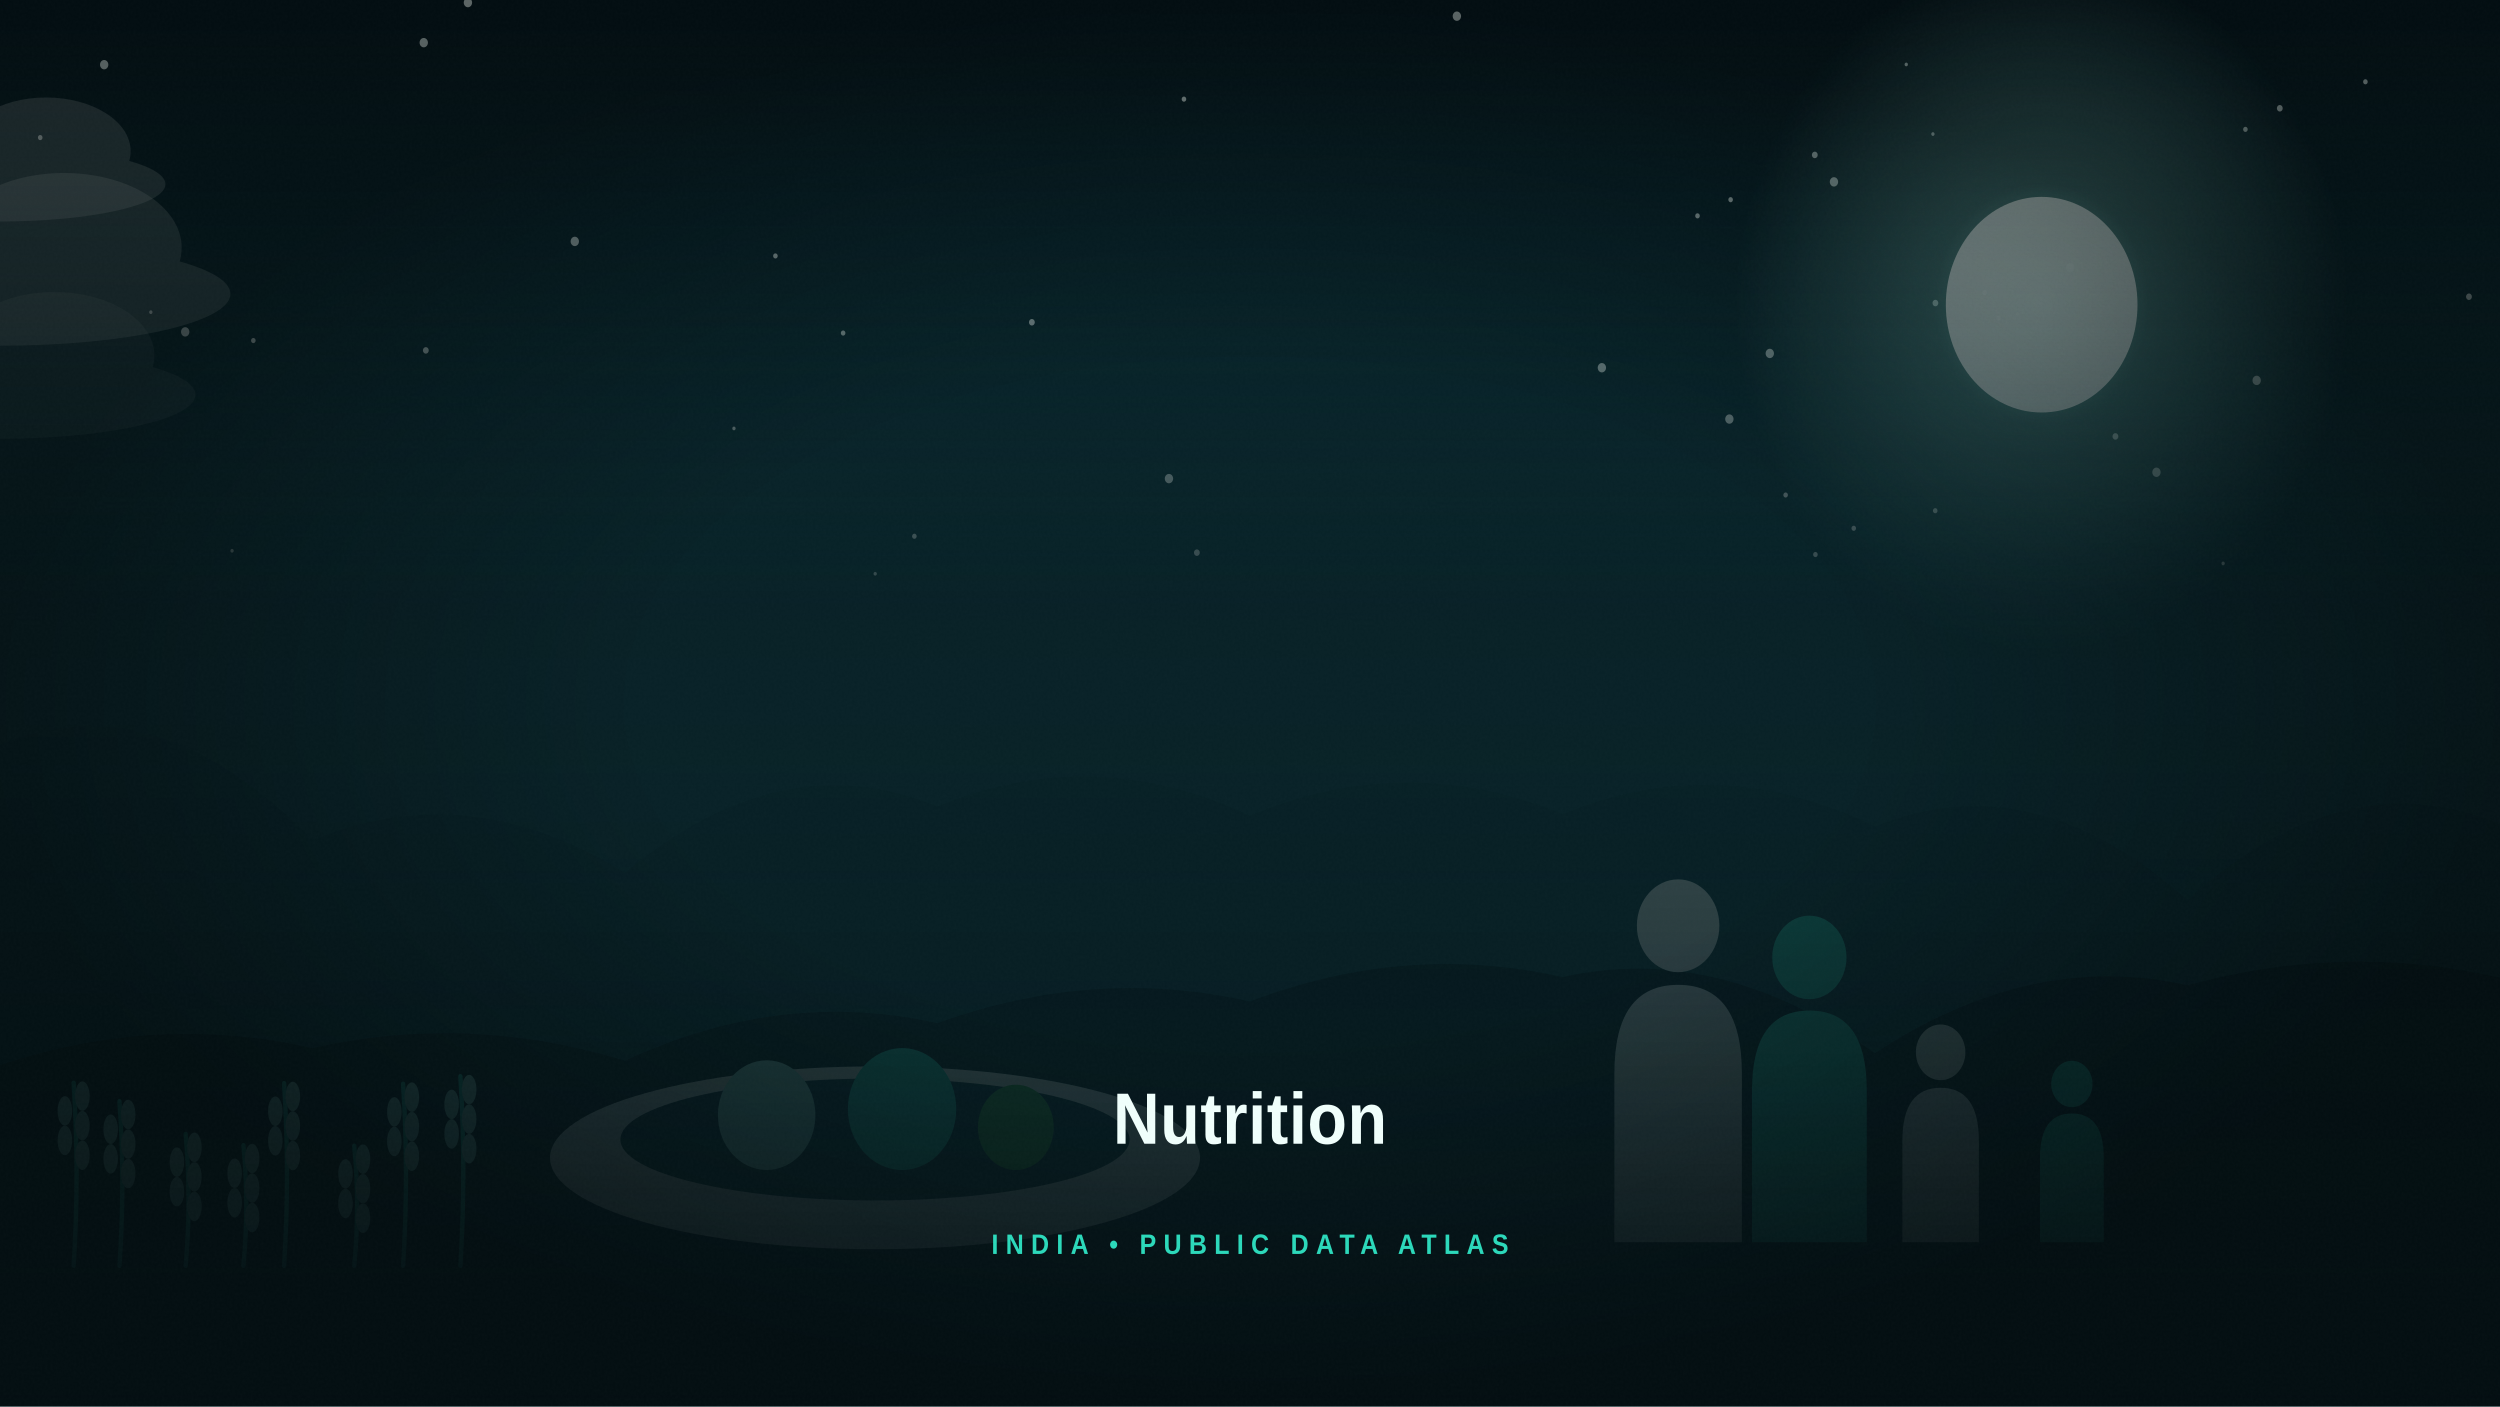
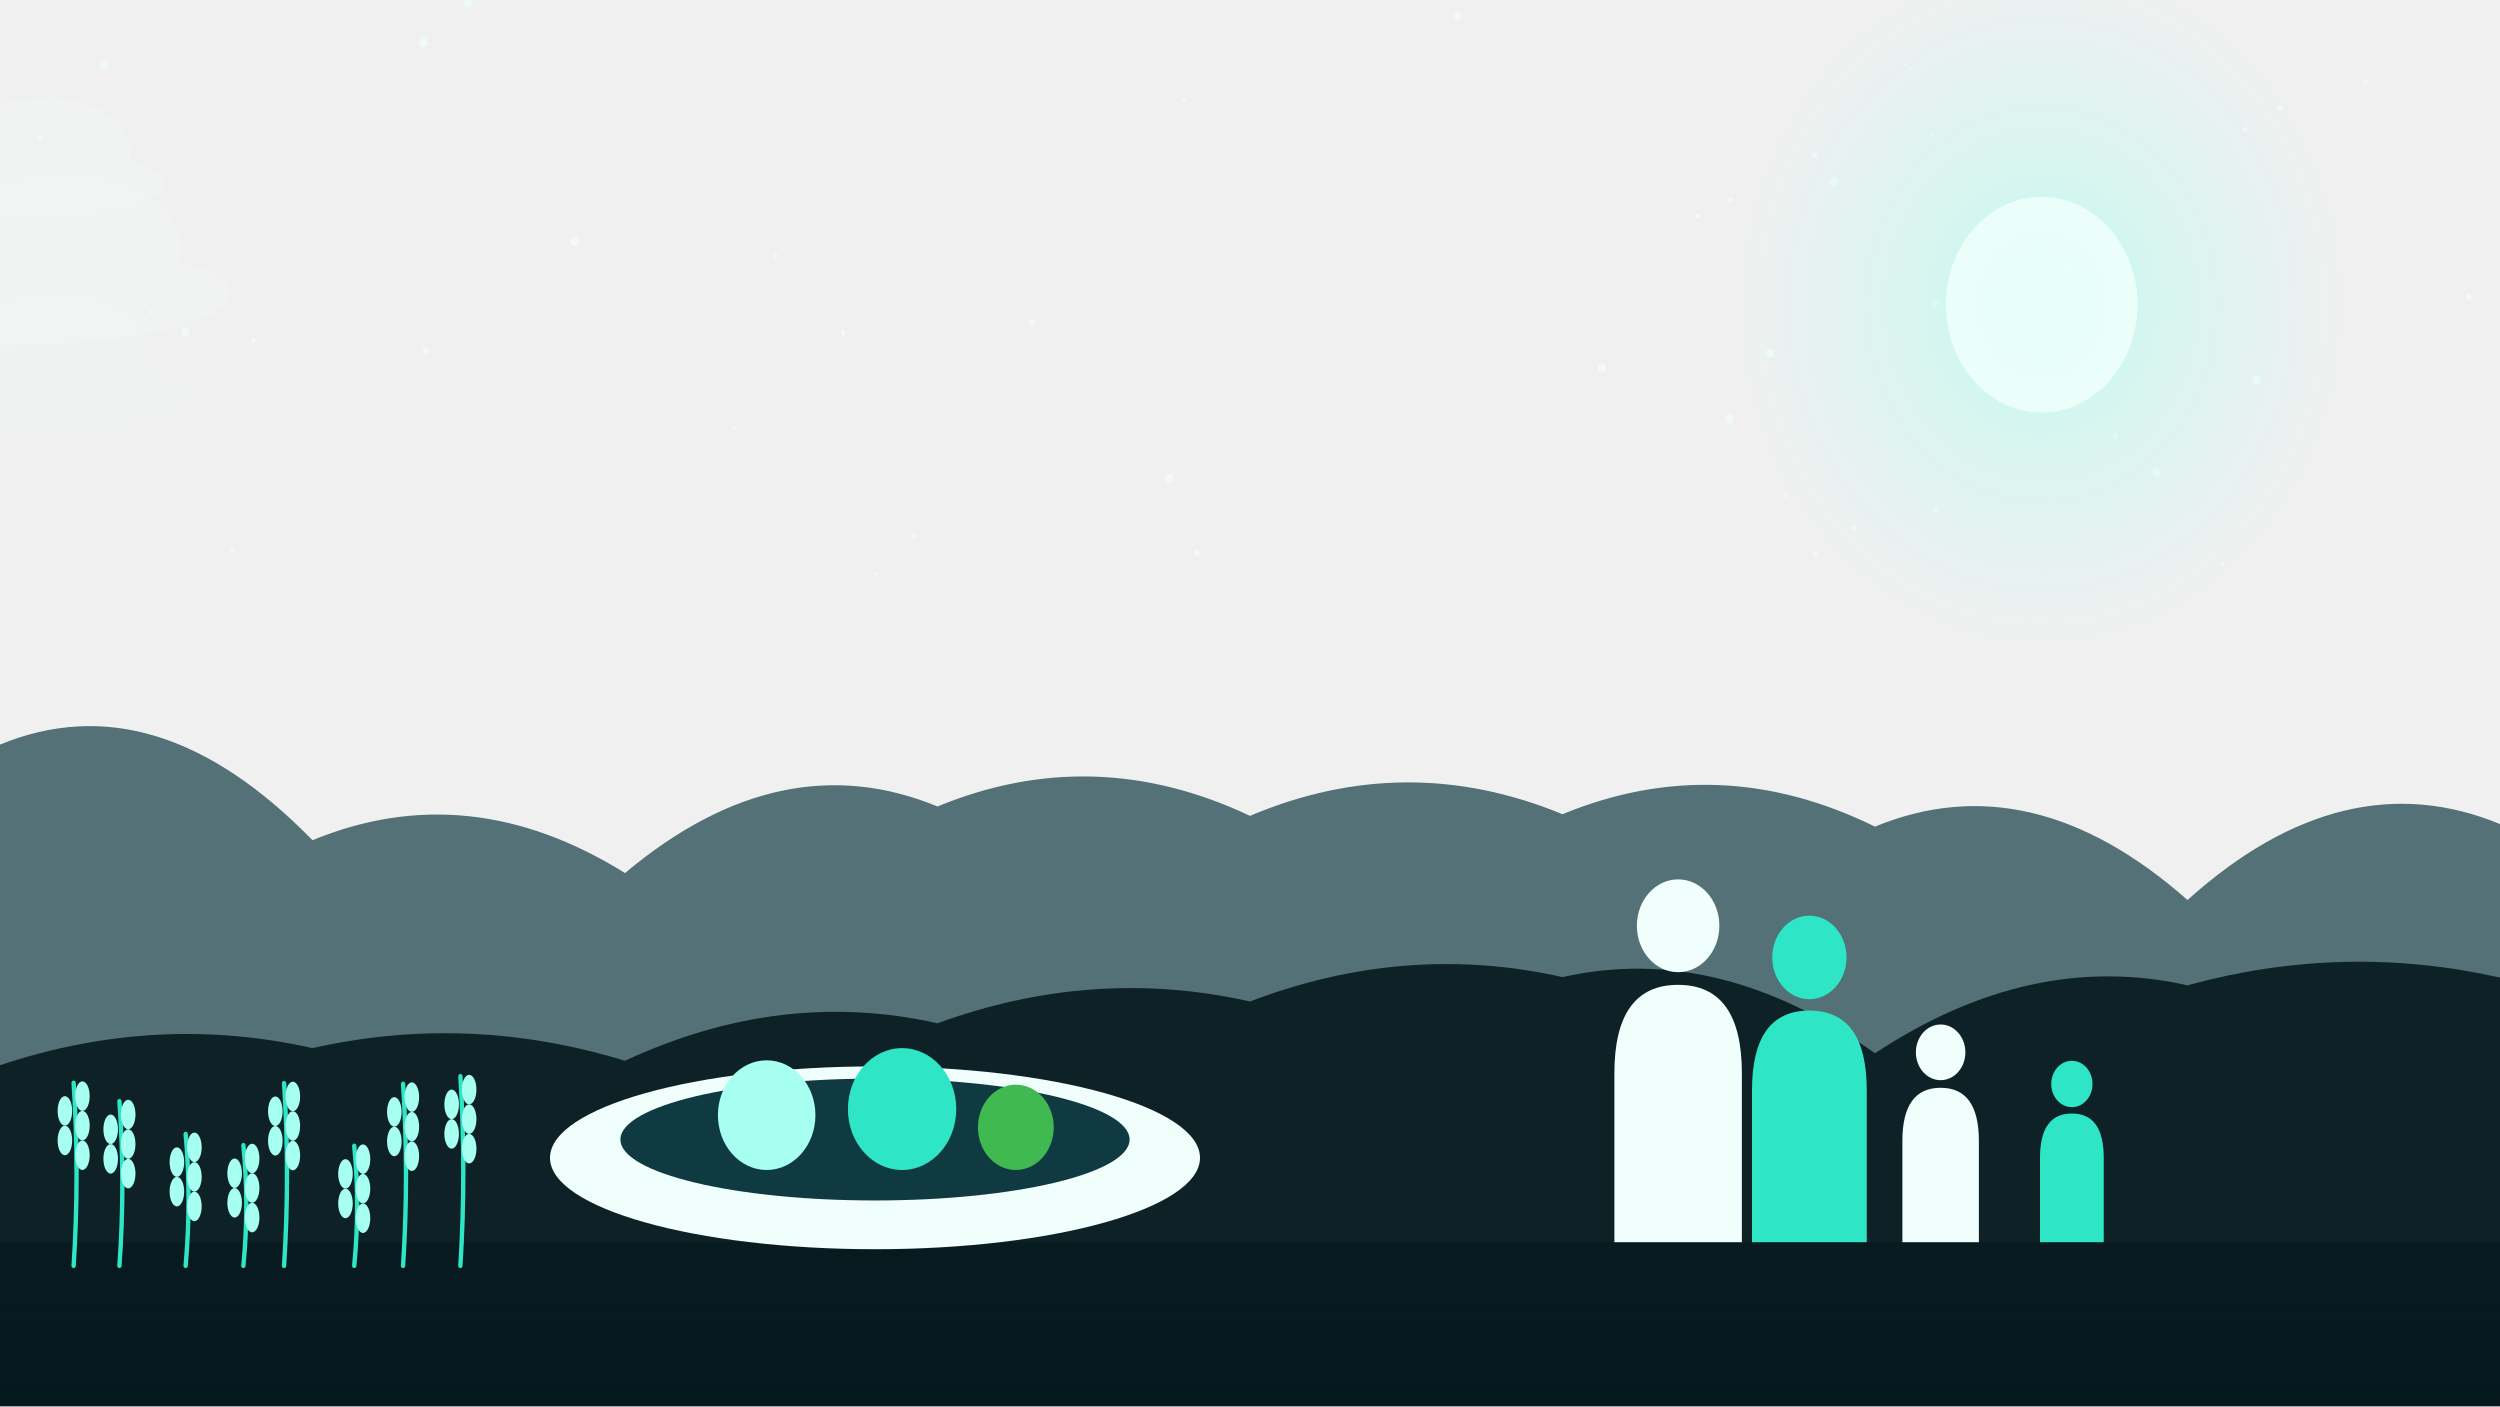
<svg xmlns="http://www.w3.org/2000/svg" viewBox="0 0 1600 900" preserveAspectRatio="xMidYMid slice" role="img" aria-hidden="true">
  <style>
.tw{animation:tw 4s ease-in-out infinite}
@keyframes tw{0%,100%{opacity:.2}50%{opacity:1}}
.rot{transform-box:view-box;transform-origin:0 0;animation:rot 16s linear infinite}
.rot-r{transform-box:view-box;transform-origin:0 0;animation:rot 12s linear infinite reverse}
.rot-slow{transform-box:view-box;transform-origin:0 0;animation:rot 40s linear infinite}
@keyframes rot{to{transform:rotate(360deg)}}
.swing{transform-box:view-box;transform-origin:0 0;animation:swing 5s ease-in-out infinite}
@keyframes swing{0%,100%{transform:rotate(-14deg)}50%{transform:rotate(14deg)}}
.needle{transform-box:view-box;transform-origin:0 0;animation:needle 7s ease-in-out infinite}
@keyframes needle{0%,100%{transform:rotate(-55deg)}60%{transform:rotate(38deg)}}
.smoke{transform-box:fill-box;transform-origin:center;animation:smoke 8s ease-out infinite;opacity:0}
@keyframes smoke{0%{transform:translate(0,0) scale(.5);opacity:0}20%{opacity:.5}100%{transform:translate(46px,-130px) scale(2);opacity:0}}
.bob{animation:bob 6s ease-in-out infinite}
@keyframes bob{50%{transform:translateY(7px)}}
.float{animation:float 7s ease-in-out infinite}
@keyframes float{50%{transform:translateY(-16px)}}
.drift{animation:drift 90s linear infinite}
@keyframes drift{from{transform:translateX(-420px)}to{transform:translateX(1320px)}}
.drive{animation:drive 16s linear infinite}
@keyframes drive{from{transform:translateX(-360px)}to{transform:translateX(1500px)}}
.drive-r{animation:driver 19s linear infinite}
@keyframes driver{from{transform:translateX(1500px)}to{transform:translateX(-360px)}}
.fly{animation:fly 20s linear infinite}
@keyframes fly{from{transform:translate(-360px,50px)}to{transform:translate(1560px,-70px)}}
.pulse{transform-box:fill-box;transform-origin:center;animation:pulse 5s ease-in-out infinite}
@keyframes pulse{50%{transform:scale(1.08);opacity:.75}}
.ping{transform-box:fill-box;transform-origin:center;animation:ping 3.2s ease-out infinite}
@keyframes ping{from{transform:scale(.35);opacity:.9}to{transform:scale(1.7);opacity:0}}
.draw{stroke-dasharray:1000;animation:draw 7s ease-in-out infinite alternate}
@keyframes draw{from{stroke-dashoffset:1000}to{stroke-dashoffset:0}}
.flow{stroke-dasharray:22 16;animation:flow 1.6s linear infinite}
@keyframes flow{to{stroke-dashoffset:-38}}
.wave{animation:wave 6s ease-in-out infinite}
@keyframes wave{50%{transform:translateX(-30px)}}
.drop{animation:drop 3.5s ease-in infinite}
@keyframes drop{0%{transform:translateY(-60px);opacity:0}25%{opacity:1}80%{transform:translateY(0);opacity:1}100%{transform:translateY(8px);opacity:0}}
.scroll{animation:scroll 14s linear infinite}
@keyframes scroll{to{transform:translateX(-120px)}}
@media (prefers-reduced-motion:reduce){*{animation:none!important}.smoke{opacity:.35}}
</style>
  <g transform="scale(1.333333 1.5)">
    <defs>
      <linearGradient id="skynutrition" x1="0" y1="0" x2="0" y2="1">
        <stop offset="0" stop-color="#04161d" />
        <stop offset="1" stop-color="#1d6b73" />
      </linearGradient>
      <radialGradient id="glownutrition">
        <stop offset="0" stop-color="#a6fff0" stop-opacity=".95" />
        <stop offset=".35" stop-color="#a6fff0" stop-opacity=".35" />
        <stop offset="1" stop-color="#a6fff0" stop-opacity="0" />
      </radialGradient>
      <linearGradient id="groundnutrition" x1="0" y1="0" x2="0" y2="1">
        <stop offset="0" stop-color="#05181d" stop-opacity=".7" />
        <stop offset="1" stop-color="#05181d" />
      </linearGradient>
      <linearGradient id="lowernutrition" x1="0" y1="0" x2="0" y2="1">
        <stop offset="0" stop-color="#05181d" stop-opacity="0" />
        <stop offset=".42" stop-color="#05181d" stop-opacity=".72" />
        <stop offset="1" stop-color="#05181d" stop-opacity=".98" />
      </linearGradient>
      <radialGradient id="vignettenutrition">
        <stop offset=".48" stop-color="#000" stop-opacity="0" />
        <stop offset="1" stop-color="#000" stop-opacity=".42" />
      </radialGradient>
      <filter id="grainnutrition" x="-5%" y="-5%" width="110%" height="110%">
        <feTurbulence type="fractalNoise" baseFrequency=".8" numOctaves="2" seed="7" />
        <feColorMatrix type="saturate" values="0" />
        <feComponentTransfer>
          <feFuncA type="table" tableValues="0 .12" />
        </feComponentTransfer>
      </filter>
    </defs>
-     <rect width="1200" height="600" fill="url(#skynutrition)" />
    <circle cx="224.6" cy="1.1" r="2" fill="#f0fffc" opacity=".7" class="tw" style="animation-delay:4s" />
    <circle cx="1035.1" cy="201.5" r="2" fill="#f0fffc" opacity=".7" />
    <circle cx="495.3" cy="137.5" r="1.4" fill="#f0fffc" opacity=".7" />
    <circle cx="968.4" cy="133.9" r="0.8" fill="#f0fffc" opacity=".7" class="tw" style="animation-delay:3.6s" />
    <circle cx="993.7" cy="114.2" r="2" fill="#f0fffc" opacity=".7" />
    <circle cx="574.5" cy="235.8" r="1.4" fill="#f0fffc" opacity=".7" />
    <circle cx="50" cy="27.6" r="2" fill="#f0fffc" opacity=".7" class="tw" style="animation-delay:2.5s" />
    <circle cx="1015.4" cy="186.2" r="1.4" fill="#f0fffc" opacity=".7" />
    <circle cx="857.1" cy="211.2" r="1.1" fill="#f0fffc" opacity=".7" />
    <circle cx="568.3" cy="42.3" r="1.1" fill="#f0fffc" opacity=".7" class="tw" style="animation-delay:1.2s" />
    <circle cx="1077.8" cy="55.2" r="1.1" fill="#f0fffc" opacity=".7" />
    <circle cx="420.1" cy="244.8" r="0.8" fill="#f0fffc" opacity=".7" />
    <circle cx="768.9" cy="156.9" r="2" fill="#f0fffc" opacity=".7" class="tw" style="animation-delay:2.5s" />
    <circle cx="889.8" cy="225.4" r="1.1" fill="#f0fffc" opacity=".7" />
    <circle cx="699.3" cy="6.9" r="2" fill="#f0fffc" opacity=".7" />
    <circle cx="203.4" cy="18.2" r="2" fill="#f0fffc" opacity=".7" class="tw" style="animation-delay:3.1s" />
    <circle cx="814.8" cy="92.1" r="1.1" fill="#f0fffc" opacity=".7" />
    <circle cx="871.1" cy="66.1" r="1.4" fill="#f0fffc" opacity=".7" />
    <circle cx="928.9" cy="217.9" r="1.1" fill="#f0fffc" opacity=".7" class="tw" style="animation-delay:0.2s" />
    <circle cx="830.1" cy="178.8" r="2" fill="#f0fffc" opacity=".7" />
    <circle cx="111.4" cy="235" r="0.8" fill="#f0fffc" opacity=".7" />
    <circle cx="88.9" cy="141.6" r="2" fill="#f0fffc" opacity=".7" class="tw" style="animation-delay:1s" />
    <circle cx="19.3" cy="58.7" r="1.1" fill="#f0fffc" opacity=".7" />
    <circle cx="561.1" cy="204.2" r="2" fill="#f0fffc" opacity=".7" />
    <circle cx="952.6" cy="124.8" r="1.1" fill="#f0fffc" opacity=".7" class="tw" style="animation-delay:3.2s" />
    <circle cx="438.9" cy="228.8" r="1.1" fill="#f0fffc" opacity=".7" />
    <circle cx="352.3" cy="182.8" r="0.8" fill="#f0fffc" opacity=".7" />
    <circle cx="404.7" cy="142.1" r="1.1" fill="#f0fffc" opacity=".7" class="tw" style="animation-delay:3.7s" />
    <circle cx="830.7" cy="85.2" r="1.1" fill="#f0fffc" opacity=".7" />
    <circle cx="927.8" cy="57.2" r="0.8" fill="#f0fffc" opacity=".7" />
    <circle cx="121.6" cy="145.3" r="1.1" fill="#f0fffc" opacity=".7" class="tw" style="animation-delay:0.4s" />
    <circle cx="1094.3" cy="46.2" r="1.4" fill="#f0fffc" opacity=".7" />
    <circle cx="72.4" cy="133.2" r="0.8" fill="#f0fffc" opacity=".7" />
    <circle cx="915" cy="27.5" r="0.8" fill="#f0fffc" opacity=".7" class="tw" style="animation-delay:0.6s" />
    <circle cx="204.4" cy="149.5" r="1.4" fill="#f0fffc" opacity=".7" />
    <circle cx="849.5" cy="150.8" r="2" fill="#f0fffc" opacity=".7" />
    <circle cx="372.2" cy="109.2" r="1.1" fill="#f0fffc" opacity=".7" class="tw" style="animation-delay:0.8s" />
    <circle cx="880.3" cy="77.6" r="2" fill="#f0fffc" opacity=".7" />
    <circle cx="929" cy="129.3" r="1.4" fill="#f0fffc" opacity=".7" />
    <circle cx="959.2" cy="135.7" r="1.1" fill="#f0fffc" opacity=".7" class="tw" style="animation-delay:1.4s" />
    <circle cx="1083.2" cy="162.3" r="2" fill="#f0fffc" opacity=".7" />
    <circle cx="275.9" cy="103" r="2" fill="#f0fffc" opacity=".7" />
    <circle cx="871.4" cy="236.6" r="1.1" fill="#f0fffc" opacity=".7" class="tw" style="animation-delay:3.4s" />
    <circle cx="1185.1" cy="126.6" r="1.4" fill="#f0fffc" opacity=".7" />
    <circle cx="1067.1" cy="240.4" r="0.8" fill="#f0fffc" opacity=".7" />
    <circle cx="1135.4" cy="34.9" r="1.1" fill="#f0fffc" opacity=".7" class="tw" style="animation-delay:0.9s" />
    <circle cx="980" cy="130" r="147.2" fill="url(#glownutrition)" class="pulse" />
    <circle cx="980" cy="130" r="46" fill="#f0fffc" opacity=".85" />
    <g class="drift" style="animation-delay:-87.4s" opacity="0.1">
      <g transform="translate(0 168.4)">
        <ellipse cx="0" cy="0" rx="93.8" ry="18.8" fill="#f0fffc" />
        <ellipse cx="-31.3" cy="-12.5" rx="41.7" ry="20.9" fill="#f0fffc" />
        <ellipse cx="26.1" cy="-16.7" rx="48" ry="27.1" fill="#f0fffc" />
      </g>
    </g>
    <g class="drift" style="animation-delay:-22.3s" opacity="0.2">
      <g transform="translate(0 78.6)">
        <ellipse cx="0" cy="0" rx="79.4" ry="15.9" fill="#f0fffc" />
        <ellipse cx="-26.5" cy="-10.6" rx="35.3" ry="17.7" fill="#f0fffc" />
        <ellipse cx="22.1" cy="-14.1" rx="40.6" ry="22.9" fill="#f0fffc" />
      </g>
    </g>
    <g class="drift" style="animation-delay:-35.3s" opacity="0.2">
      <g transform="translate(0 125.4)">
        <ellipse cx="0" cy="0" rx="110.6" ry="22.1" fill="#f0fffc" />
        <ellipse cx="-36.9" cy="-14.7" rx="49.1" ry="24.6" fill="#f0fffc" />
        <ellipse cx="30.7" cy="-19.7" rx="56.5" ry="31.9" fill="#f0fffc" />
      </g>
    </g>
    <path d="M-200 600 L-150 362.1 Q-75 290.2 0 317.7 Q75 290.2 150 358.5 Q225 331 300 372.5 Q375 316.6 450 344.1 Q525 316.6 600 348.1 Q675 319.9 750 347.4 Q825 319.9 900 352.7 Q975 325.2 1050 384 Q1125 324.1 1200 351.6 Q1275 324.1 1350 378.8 L1400 600Z" fill="#0f3a42" opacity="0.7" />
    <path d="M-200 600 L-150 422.2 Q-75 407.2 0 454.5 Q75 432.2 150 447.2 Q225 432.2 300 452.6 Q375 421.6 450 436.6 Q525 412.3 600 427.3 Q675 401.9 750 416.9 Q825 401.9 900 449.4 Q975 405.4 1050 420.4 Q1125 402.1 1200 417.1 Q1275 402.1 1350 446.6 L1400 600Z" fill="#05181d" opacity="0.9" />
    <rect x="-10" y="530" width="1220" height="80" rx="0" fill="url(#groundnutrition)" />
    <g transform="translate(420 520) scale(1.3)">
      <ellipse cx="0" cy="-20" rx="120" ry="30" fill="#f0fffc" />
      <ellipse cx="0" cy="-26" rx="94" ry="20" fill="#0f3a42" />
      <circle cx="-40" cy="-34" r="18" fill="#a6fff0" />
      <circle cx="10" cy="-36" r="20" fill="#2ee6c5" />
      <circle cx="52" cy="-30" r="14" fill="#3fb950" />
    </g>
    <g transform="translate(900 530) scale(0.9)">
      <g transform="translate(-105.0 0)" class="bob" style="animation-delay:0s">
        <g transform="scale(1)">
          <circle cx="0" cy="-150" r="22" fill="#f0fffc" />
          <path d="M-34 0 V-80 Q-34 -122 0 -122 Q34 -122 34 -80 V0Z" fill="#f0fffc" />
        </g>
      </g>
      <g transform="translate(-35.0 0)" class="bob" style="animation-delay:-1s">
        <g transform="scale(0.9)">
          <circle cx="0" cy="-150" r="22" fill="#2ee6c5" />
          <path d="M-34 0 V-80 Q-34 -122 0 -122 Q34 -122 34 -80 V0Z" fill="#2ee6c5" />
        </g>
      </g>
      <g transform="translate(35.0 0)" class="bob" style="animation-delay:-2s">
        <g transform="scale(0.6)">
          <circle cx="0" cy="-150" r="22" fill="#f0fffc" />
          <path d="M-34 0 V-80 Q-34 -122 0 -122 Q34 -122 34 -80 V0Z" fill="#f0fffc" />
        </g>
      </g>
      <g transform="translate(105.0 0)" class="bob" style="animation-delay:-3s">
        <g transform="scale(0.5)">
          <circle cx="0" cy="-150" r="22" fill="#2ee6c5" />
          <path d="M-34 0 V-80 Q-34 -122 0 -122 Q34 -122 34 -80 V0Z" fill="#2ee6c5" />
        </g>
      </g>
    </g>
    <g transform="translate(140 540) scale(0.7)">
      <g transform="translate(-149.5 0)" class="bob" style="animation-delay:0s;animation-duration:5s">
        <path d="M0 0 Q4 -55.6 0 -111.3" fill="none" stroke="#2ee6c5" stroke-width="3" stroke-linecap="round" stroke-linejoin="round" />
        <ellipse cx="6" cy="-103.3" rx="5" ry="9" fill="#a6fff0" />
        <ellipse cx="-6" cy="-94.3" rx="5" ry="9" fill="#a6fff0" />
        <ellipse cx="6" cy="-85.3" rx="5" ry="9" fill="#a6fff0" />
        <ellipse cx="-6" cy="-76.3" rx="5" ry="9" fill="#a6fff0" />
        <ellipse cx="6" cy="-67.3" rx="5" ry="9" fill="#a6fff0" />
      </g>
      <g transform="translate(-118.1 0)" class="bob" style="animation-delay:-0.3s;animation-duration:5s">
        <path d="M0 0 Q4 -50 0 -100.1" fill="none" stroke="#2ee6c5" stroke-width="3" stroke-linecap="round" stroke-linejoin="round" />
        <ellipse cx="6" cy="-92.1" rx="5" ry="9" fill="#a6fff0" />
        <ellipse cx="-6" cy="-83.1" rx="5" ry="9" fill="#a6fff0" />
        <ellipse cx="6" cy="-74.1" rx="5" ry="9" fill="#a6fff0" />
        <ellipse cx="-6" cy="-65.1" rx="5" ry="9" fill="#a6fff0" />
        <ellipse cx="6" cy="-56.1" rx="5" ry="9" fill="#a6fff0" />
      </g>
      <g transform="translate(-72.7 0)" class="bob" style="animation-delay:-0.6s;animation-duration:5s">
        <path d="M0 0 Q4 -40 0 -80.1" fill="none" stroke="#2ee6c5" stroke-width="3" stroke-linecap="round" stroke-linejoin="round" />
        <ellipse cx="6" cy="-72.1" rx="5" ry="9" fill="#a6fff0" />
        <ellipse cx="-6" cy="-63.1" rx="5" ry="9" fill="#a6fff0" />
        <ellipse cx="6" cy="-54.1" rx="5" ry="9" fill="#a6fff0" />
        <ellipse cx="-6" cy="-45.1" rx="5" ry="9" fill="#a6fff0" />
        <ellipse cx="6" cy="-36.1" rx="5" ry="9" fill="#a6fff0" />
      </g>
      <g transform="translate(-33.1 0)" class="bob" style="animation-delay:-0.9s;animation-duration:5s">
        <path d="M0 0 Q4 -36.7 0 -73.3" fill="none" stroke="#2ee6c5" stroke-width="3" stroke-linecap="round" stroke-linejoin="round" />
        <ellipse cx="6" cy="-65.3" rx="5" ry="9" fill="#a6fff0" />
        <ellipse cx="-6" cy="-56.3" rx="5" ry="9" fill="#a6fff0" />
        <ellipse cx="6" cy="-47.3" rx="5" ry="9" fill="#a6fff0" />
        <ellipse cx="-6" cy="-38.3" rx="5" ry="9" fill="#a6fff0" />
        <ellipse cx="6" cy="-29.3" rx="5" ry="9" fill="#a6fff0" />
      </g>
      <g transform="translate(-5.2 0)" class="bob" style="animation-delay:-1.2s;animation-duration:5s">
        <path d="M0 0 Q4 -55.5 0 -111.1" fill="none" stroke="#2ee6c5" stroke-width="3" stroke-linecap="round" stroke-linejoin="round" />
        <ellipse cx="6" cy="-103.1" rx="5" ry="9" fill="#a6fff0" />
        <ellipse cx="-6" cy="-94.1" rx="5" ry="9" fill="#a6fff0" />
        <ellipse cx="6" cy="-85.1" rx="5" ry="9" fill="#a6fff0" />
        <ellipse cx="-6" cy="-76.1" rx="5" ry="9" fill="#a6fff0" />
        <ellipse cx="6" cy="-67.1" rx="5" ry="9" fill="#a6fff0" />
      </g>
      <g transform="translate(42.9 0)" class="bob" style="animation-delay:-1.5s;animation-duration:5s">
        <path d="M0 0 Q4 -36.5 0 -72.9" fill="none" stroke="#2ee6c5" stroke-width="3" stroke-linecap="round" stroke-linejoin="round" />
        <ellipse cx="6" cy="-64.9" rx="5" ry="9" fill="#a6fff0" />
        <ellipse cx="-6" cy="-55.9" rx="5" ry="9" fill="#a6fff0" />
        <ellipse cx="6" cy="-46.9" rx="5" ry="9" fill="#a6fff0" />
        <ellipse cx="-6" cy="-37.9" rx="5" ry="9" fill="#a6fff0" />
        <ellipse cx="6" cy="-28.9" rx="5" ry="9" fill="#a6fff0" />
      </g>
      <g transform="translate(76.4 0)" class="bob" style="animation-delay:-1.8s;animation-duration:5s">
        <path d="M0 0 Q4 -55.3 0 -110.7" fill="none" stroke="#2ee6c5" stroke-width="3" stroke-linecap="round" stroke-linejoin="round" />
        <ellipse cx="6" cy="-102.7" rx="5" ry="9" fill="#a6fff0" />
        <ellipse cx="-6" cy="-93.7" rx="5" ry="9" fill="#a6fff0" />
        <ellipse cx="6" cy="-84.7" rx="5" ry="9" fill="#a6fff0" />
        <ellipse cx="-6" cy="-75.7" rx="5" ry="9" fill="#a6fff0" />
        <ellipse cx="6" cy="-66.7" rx="5" ry="9" fill="#a6fff0" />
      </g>
      <g transform="translate(115.7 0)" class="bob" style="animation-delay:-2.1s;animation-duration:5s">
        <path d="M0 0 Q4 -57.6 0 -115.3" fill="none" stroke="#2ee6c5" stroke-width="3" stroke-linecap="round" stroke-linejoin="round" />
        <ellipse cx="6" cy="-107.3" rx="5" ry="9" fill="#a6fff0" />
        <ellipse cx="-6" cy="-98.3" rx="5" ry="9" fill="#a6fff0" />
        <ellipse cx="6" cy="-89.3" rx="5" ry="9" fill="#a6fff0" />
        <ellipse cx="-6" cy="-80.3" rx="5" ry="9" fill="#a6fff0" />
        <ellipse cx="6" cy="-71.3" rx="5" ry="9" fill="#a6fff0" />
      </g>
    </g>
-     <rect width="1200" height="600" fill="#04161d" opacity=".08" />
-     <rect width="1200" height="600" fill="url(#lowernutrition)" />
-     <rect width="1200" height="600" fill="url(#vignettenutrition)" />
-     <text x="600" y="488" text-anchor="middle" font-family="Arial, Helvetica, sans-serif" font-size="31" font-weight="700" letter-spacing=".3" fill="#f0fffc">Nutrition</text>
-     <text x="600" y="535" text-anchor="middle" font-family="Arial, Helvetica, sans-serif" font-size="12" font-weight="600" letter-spacing="3.5" fill="#2ee6c5" opacity=".94">INDIA  •  PUBLIC DATA ATLAS</text>
-     <rect width="1200" height="600" fill="#fff" filter="url(#grainnutrition)" opacity=".16" />
  </g>
</svg>
